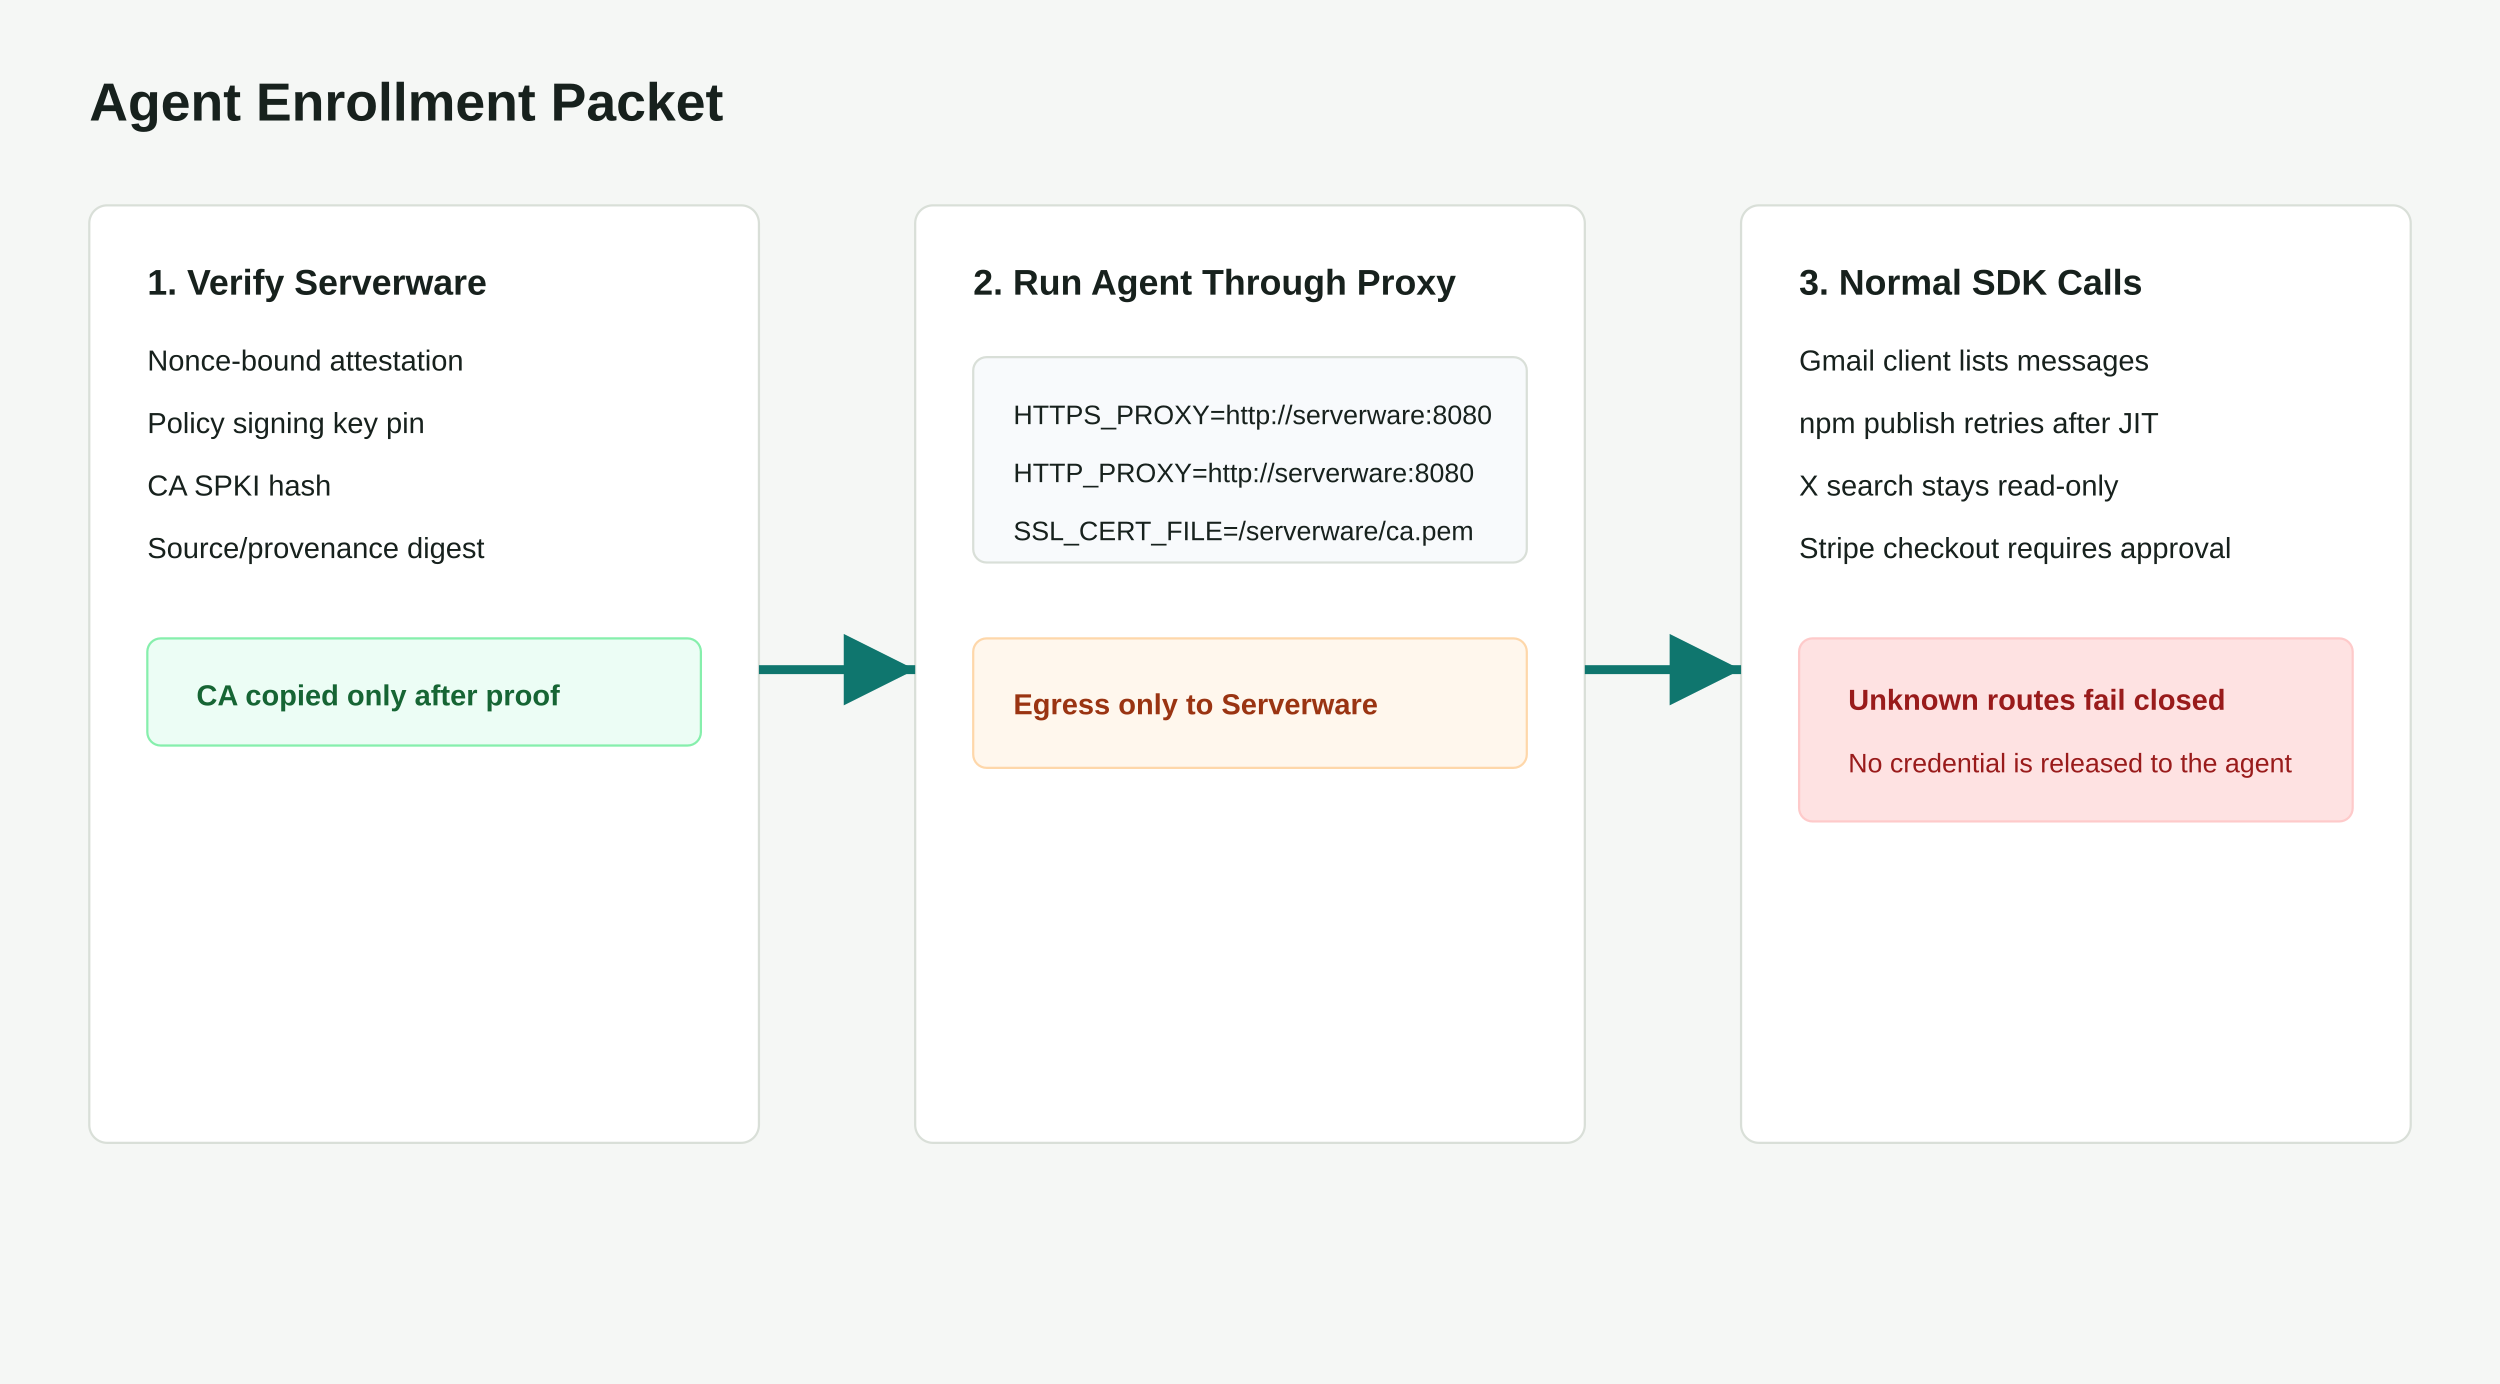
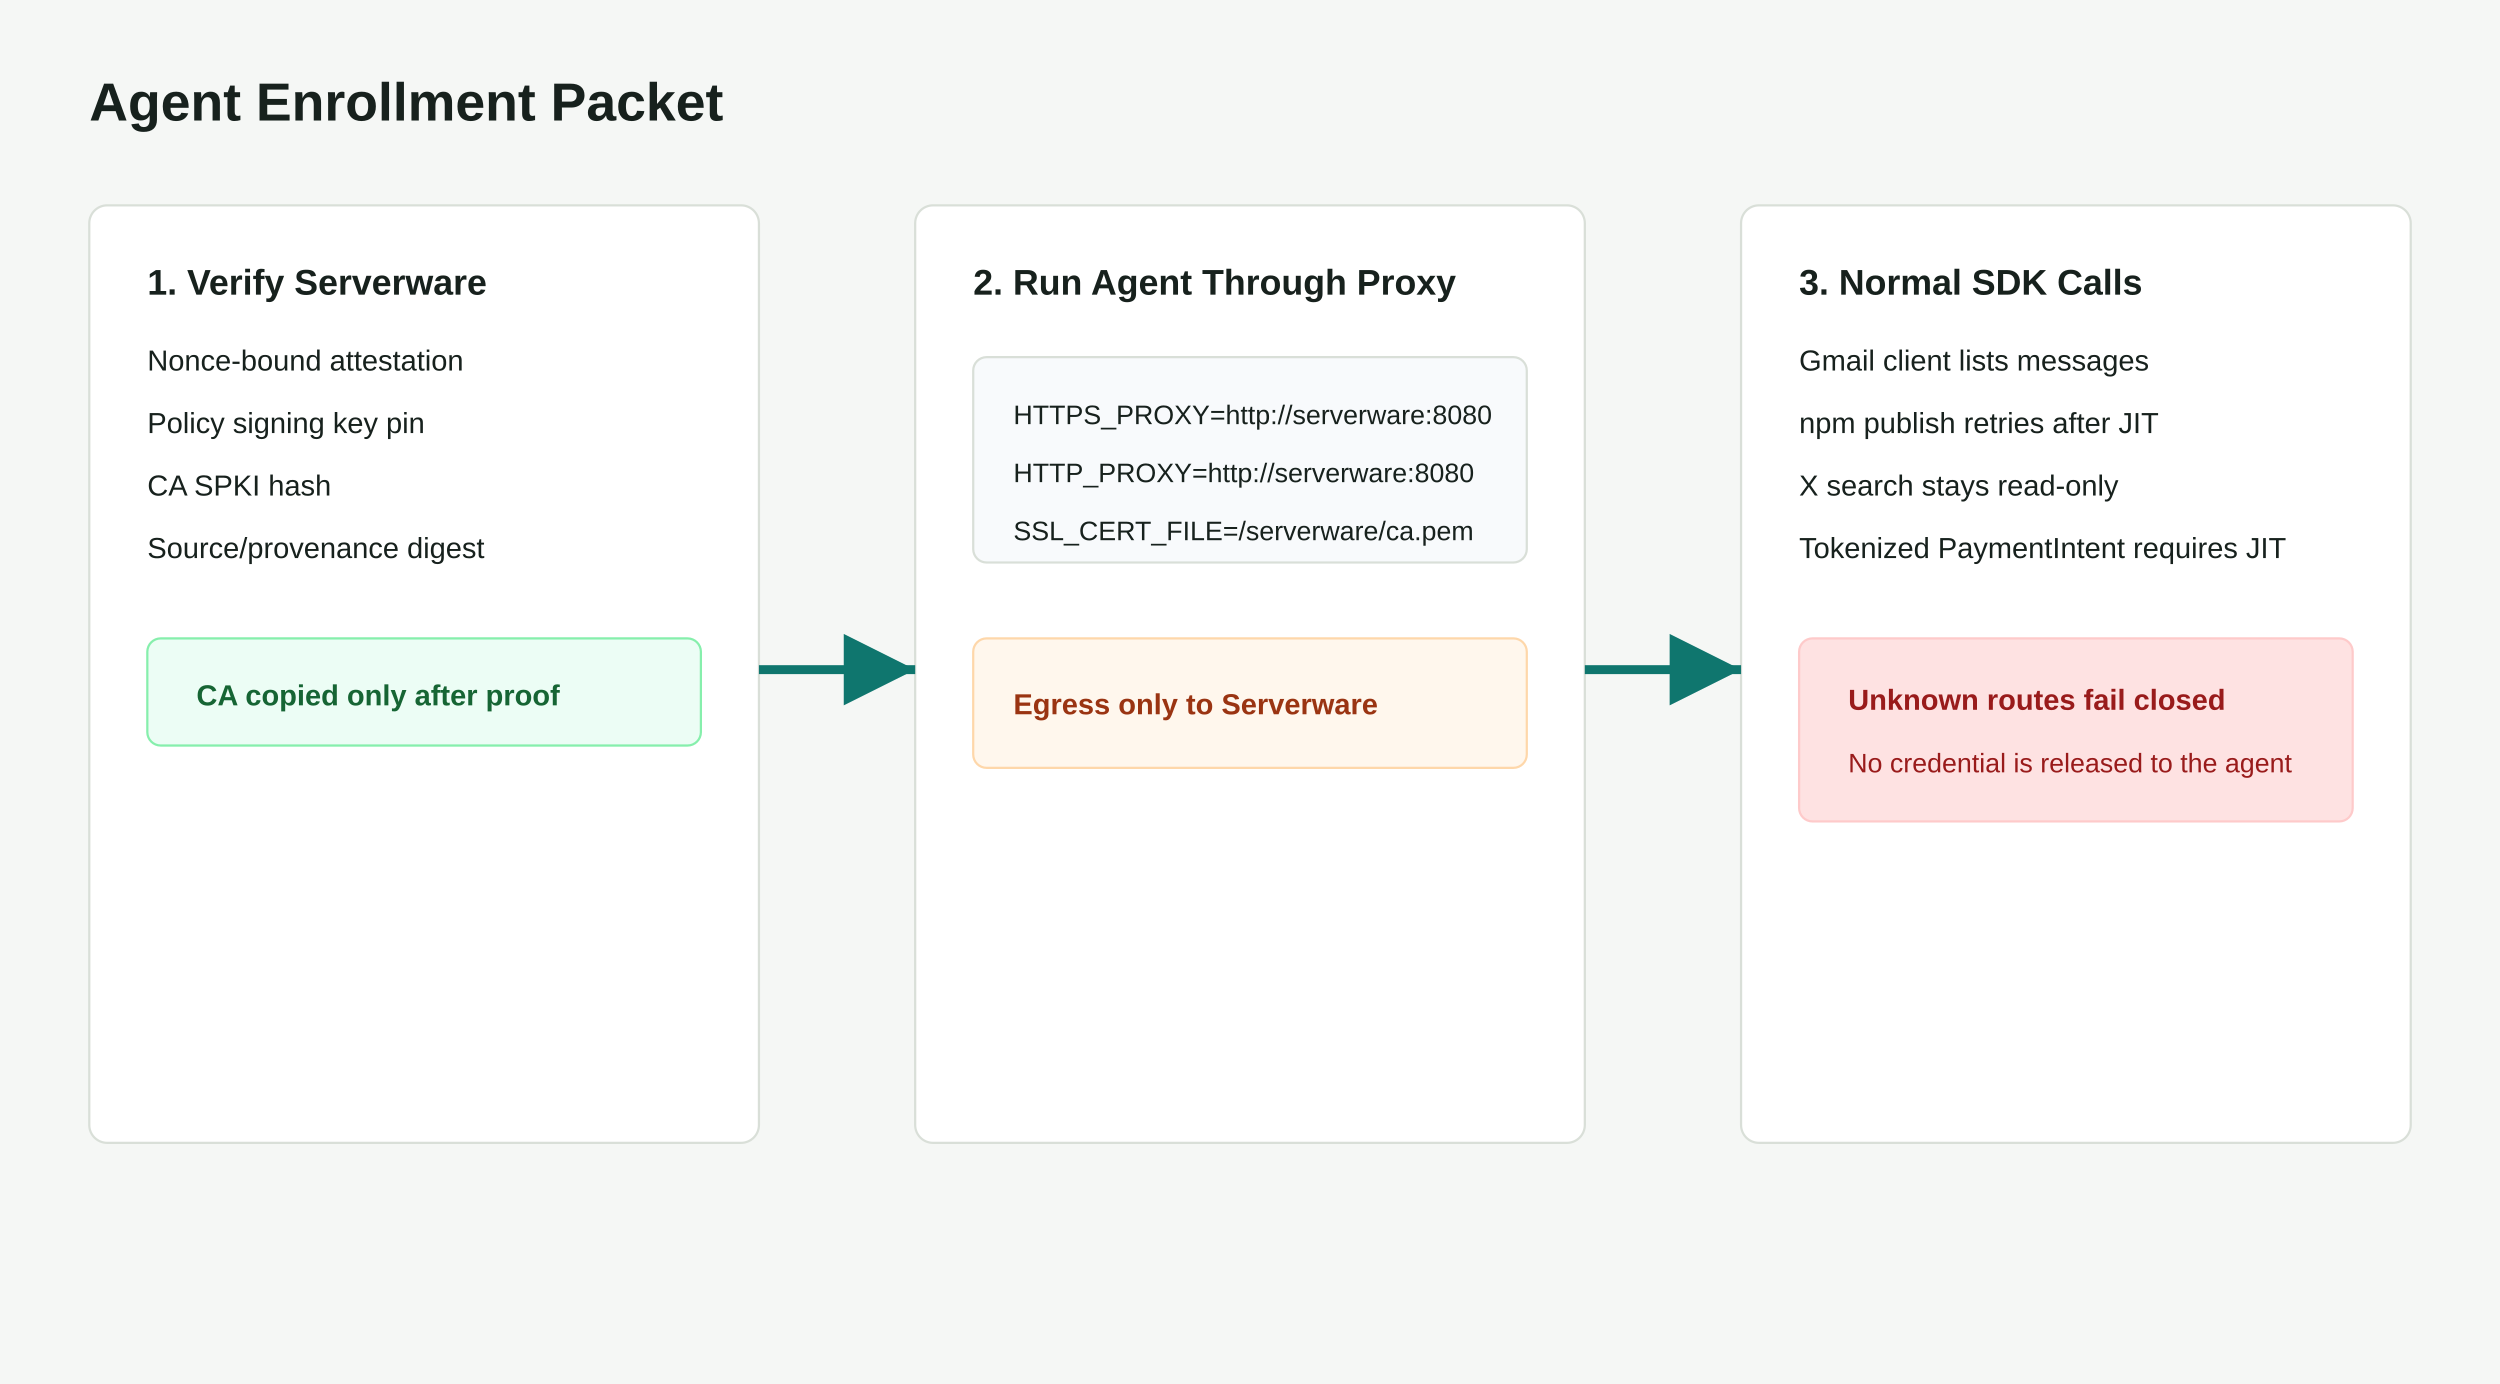
<svg xmlns="http://www.w3.org/2000/svg" width="1120" height="620" viewBox="0 0 1120 620" role="img" aria-labelledby="title desc">
  <rect width="1120" height="620" fill="#f5f7f5" />
  <text x="40" y="54" font-family="Arial, sans-serif" font-size="24" font-weight="700" fill="#17211d">Agent Enrollment Packet</text>
  <rect x="40" y="92" width="300" height="420" rx="8" fill="#ffffff" stroke="#d9dfd8" />
  <text x="66" y="132" font-family="Arial, sans-serif" font-size="16" font-weight="700" fill="#17211d">1. Verify Serverware</text>
  <text x="66" y="166" font-family="Arial, sans-serif" font-size="13" fill="#17211d">Nonce-bound attestation</text>
  <text x="66" y="194" font-family="Arial, sans-serif" font-size="13" fill="#17211d">Policy signing key pin</text>
  <text x="66" y="222" font-family="Arial, sans-serif" font-size="13" fill="#17211d">CA SPKI hash</text>
  <text x="66" y="250" font-family="Arial, sans-serif" font-size="13" fill="#17211d">Source/provenance digest</text>
  <rect x="66" y="286" width="248" height="48" rx="6" fill="#ecfdf5" stroke="#86efac" />
  <text x="88" y="316" font-family="Arial, sans-serif" font-size="13" font-weight="700" fill="#166534">CA copied only after proof</text>
  <rect x="410" y="92" width="300" height="420" rx="8" fill="#ffffff" stroke="#d9dfd8" />
  <text x="436" y="132" font-family="Arial, sans-serif" font-size="16" font-weight="700" fill="#17211d">2. Run Agent Through Proxy</text>
  <rect x="436" y="160" width="248" height="92" rx="6" fill="#f8fafc" stroke="#d9dfd8" />
  <text x="454" y="190" font-family="Arial, sans-serif" font-size="12" fill="#17211d">HTTPS_PROXY=http://serverware:8080</text>
  <text x="454" y="216" font-family="Arial, sans-serif" font-size="12" fill="#17211d">HTTP_PROXY=http://serverware:8080</text>
  <text x="454" y="242" font-family="Arial, sans-serif" font-size="12" fill="#17211d">SSL_CERT_FILE=/serverware/ca.pem</text>
  <rect x="436" y="286" width="248" height="58" rx="6" fill="#fff7ed" stroke="#fed7aa" />
  <text x="454" y="320" font-family="Arial, sans-serif" font-size="13" font-weight="700" fill="#9a3412">Egress only to Serverware</text>
  <rect x="780" y="92" width="300" height="420" rx="8" fill="#ffffff" stroke="#d9dfd8" />
  <text x="806" y="132" font-family="Arial, sans-serif" font-size="16" font-weight="700" fill="#17211d">3. Normal SDK Calls</text>
  <text x="806" y="166" font-family="Arial, sans-serif" font-size="13" fill="#17211d">Gmail client lists messages</text>
  <text x="806" y="194" font-family="Arial, sans-serif" font-size="13" fill="#17211d">npm publish retries after JIT</text>
  <text x="806" y="222" font-family="Arial, sans-serif" font-size="13" fill="#17211d">X search stays read-only</text>
-   <text x="806" y="250" font-family="Arial, sans-serif" font-size="13" fill="#17211d">Stripe checkout requires approval</text>
+   <text x="806" y="250" font-family="Arial, sans-serif" font-size="13" fill="#17211d">Tokenized PaymentIntent requires JIT</text>
  <rect x="806" y="286" width="248" height="82" rx="6" fill="#fee2e2" stroke="#fecaca" />
  <text x="828" y="318" font-family="Arial, sans-serif" font-size="13" font-weight="700" fill="#991b1b">Unknown routes fail closed</text>
  <text x="828" y="346" font-family="Arial, sans-serif" font-size="12" fill="#991b1b">No credential is released to the agent</text>
  <path d="M340 300 L410 300" stroke="#0f766e" stroke-width="4" marker-end="url(#arrow)" />
  <path d="M710 300 L780 300" stroke="#0f766e" stroke-width="4" marker-end="url(#arrow)" />
  <defs>
    <marker id="arrow" markerWidth="12" markerHeight="12" refX="10" refY="6" orient="auto">
      <path d="M2 2 L10 6 L2 10 Z" fill="#0f766e" />
    </marker>
  </defs>
</svg>
